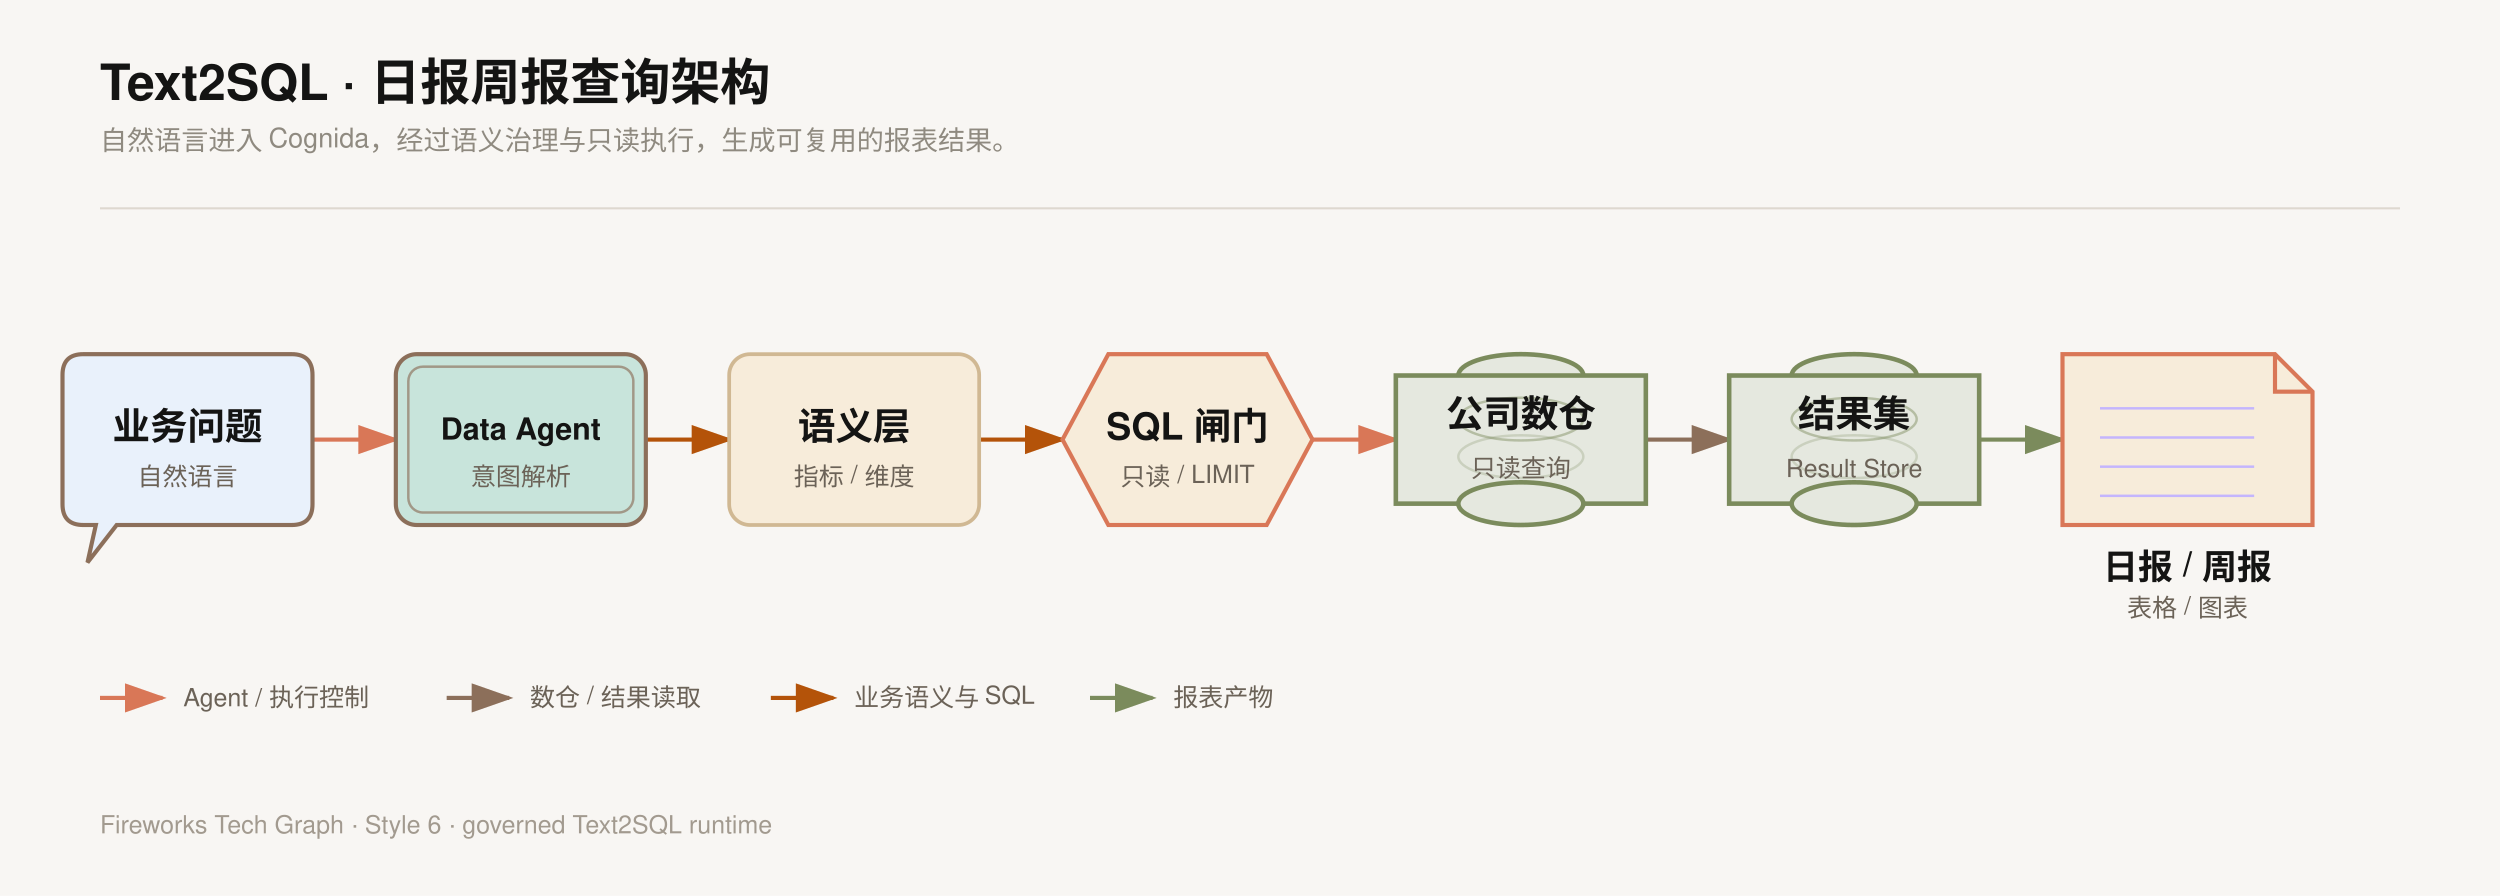
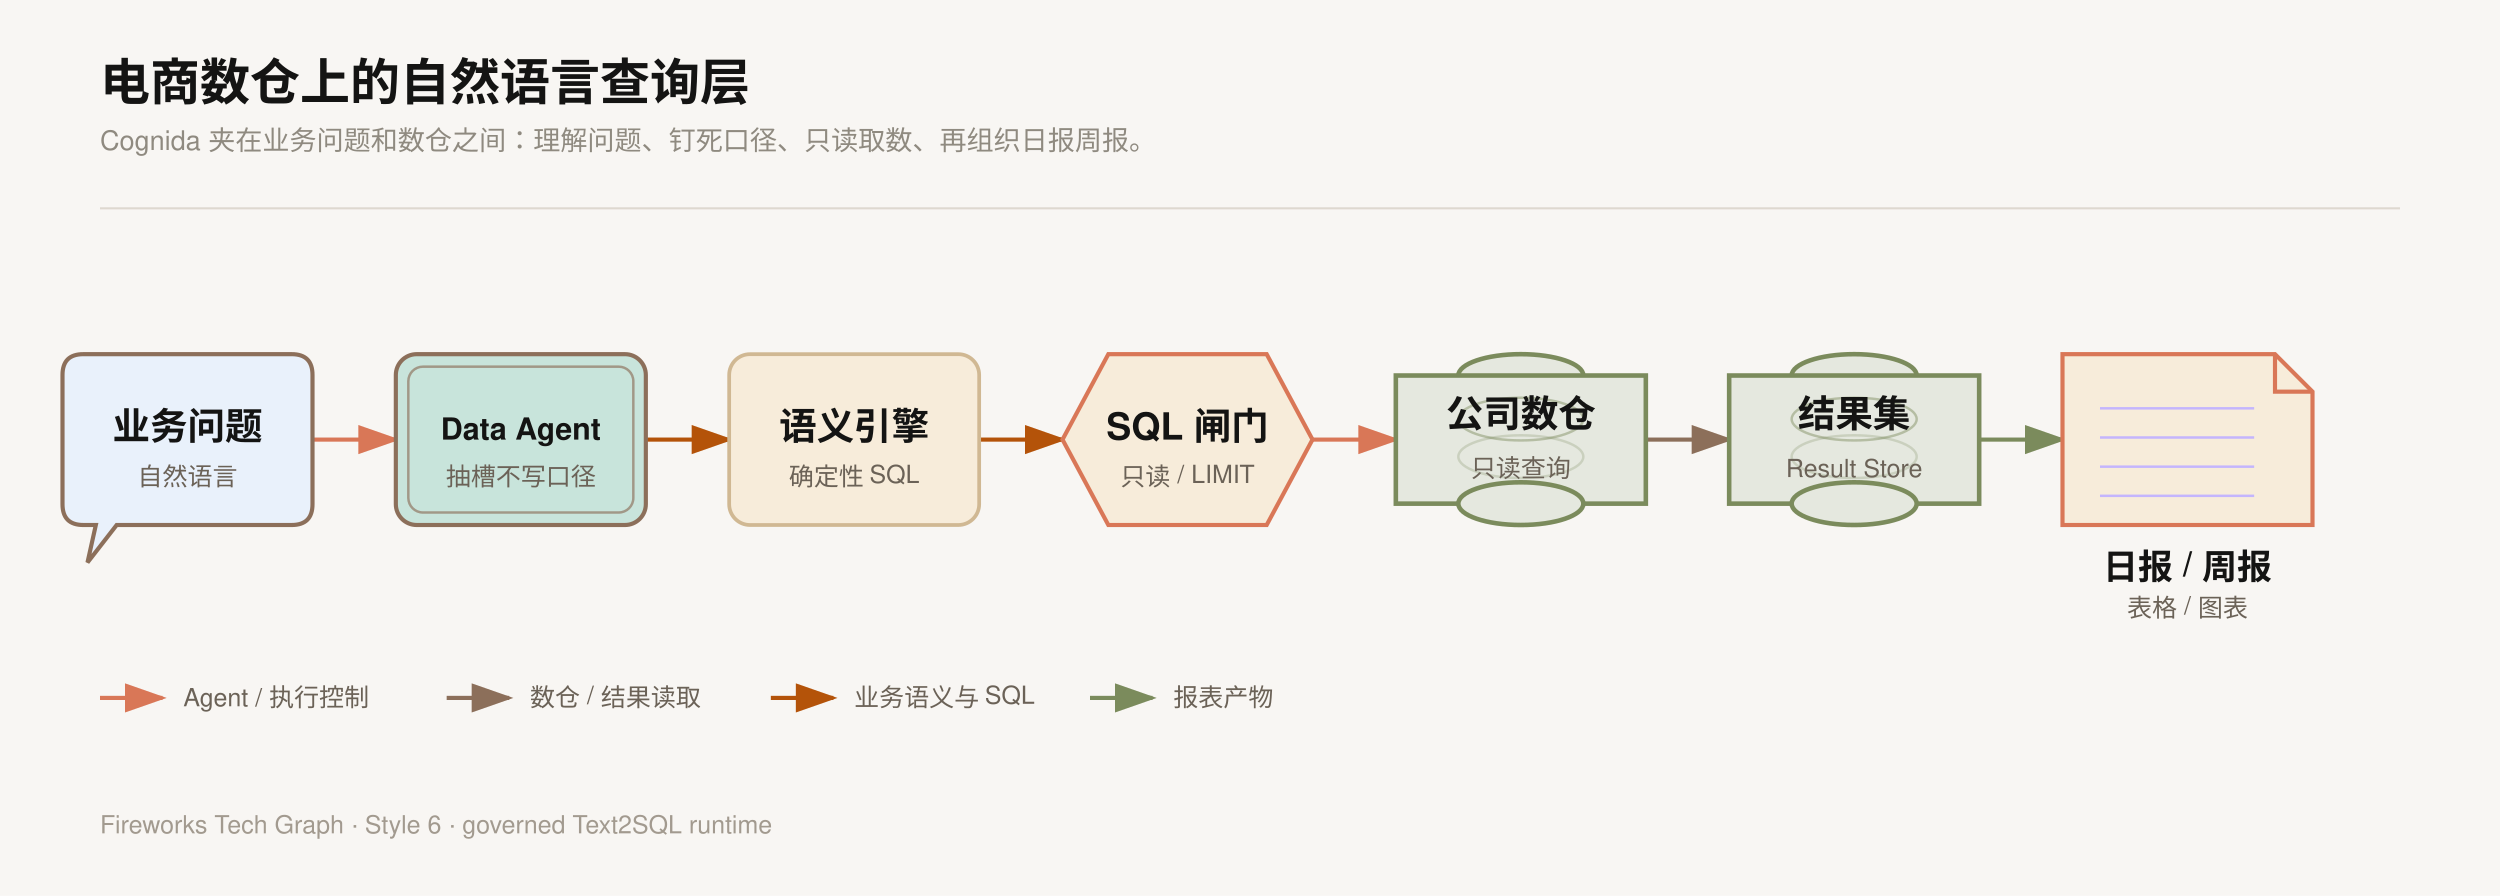
<svg xmlns="http://www.w3.org/2000/svg" viewBox="0 0 1200 430" width="1200" height="430" data-generator="fireworks-tech-graph" data-schema-version="1" data-text-metrics="heuristic-v1" data-style-id="6" data-visual-theme="Claude Official" data-diagram-type="architecture" data-motion-scene="governed-runtime" data-semantic-profile="generic" data-semantic-valid="true" data-quality-profile="showcase" data-max-bends-per-edge="2" data-max-total-bends="8" data-max-route-stretch="1.35" data-max-bridged-crossings="0" data-min-node-gap="40.0" data-min-container-gutter="20.0" data-min-label-clearance="4.0" data-min-segment-length="16.0">
  <defs>
    <marker id="arrowA" markerWidth="10" markerHeight="7" refX="9" refY="3.5" orient="auto">
      <polygon points="0 0, 10 3.5, 0 7" fill="#d97757" />
    </marker>
    <marker id="arrowB" markerWidth="10" markerHeight="7" refX="9" refY="3.5" orient="auto">
      <polygon points="0 0, 10 3.5, 0 7" fill="#7b8b5c" />
    </marker>
    <marker id="arrowC" markerWidth="10" markerHeight="7" refX="9" refY="3.5" orient="auto">
      <polygon points="0 0, 10 3.5, 0 7" fill="#8c6f5a" />
    </marker>
    <marker id="arrowE" markerWidth="10" markerHeight="7" refX="9" refY="3.5" orient="auto">
      <polygon points="0 0, 10 3.5, 0 7" fill="#b45309" />
    </marker>
    <marker id="arrowF" markerWidth="10" markerHeight="7" refX="9" refY="3.5" orient="auto">
      <polygon points="0 0, 10 3.5, 0 7" fill="#9a6fb0" />
    </marker>
    <marker id="arrowG" markerWidth="10" markerHeight="7" refX="9" refY="3.5" orient="auto">
      <polygon points="0 0, 10 3.5, 0 7" fill="#7c5c96" />
    </marker>
    <marker id="arrowH" markerWidth="10" markerHeight="7" refX="9" refY="3.5" orient="auto">
      <polygon points="0 0, 10 3.5, 0 7" fill="#8f8a80" />
    </marker>
    <style>
    text { font-family: 'Helvetica Neue', Helvetica, Arial, 'PingFang SC', 'Microsoft YaHei', 'Microsoft JhengHei', 'SimHei', sans-serif; }
    .title { font-size: 24px; font-weight: 700; fill: #141413; }
    .subtitle { font-size: 13px; font-weight: 500; fill: #8f8a80; }
    .section { font-size: 13px; font-weight: 700; fill: #8b7355; letter-spacing: 1.4px; }
    .section-sub { font-size: 12px; font-weight: 500; fill: #b4aba0; }
    .node-title { font-weight: 700; fill: #141413; }
    .node-sub { font-size: 12px; font-weight: 500; fill: #6b6257; }
    .node-type { font-size: 11px; font-weight: 700; fill: #a29a8f; letter-spacing: 0.08em; }
    .arrow-label { font-size: 12px; font-weight: 600; fill: #6b6257; }
    .legend { font-size: 12px; font-weight: 500; fill: #6b6257; }
    .footnote { font-size: 12px; font-weight: 500; fill: #a29a8f; }
    .metric-label { font-size: 8.5px; font-weight: 700; fill: #a29a8f; text-transform: uppercase; }
    .metric-value { font-size: 9.5px; font-weight: 700; fill: #141413; }
    </style>
  </defs>
  <rect data-graph-role="background" width="1200.0" height="430.0" fill="#f8f6f3" />
-   <text x="48.0" y="48" text-anchor="start" class="title">Text2SQL · 日报周报查询架构</text>
-   <text x="48.0" y="72" text-anchor="start" class="subtitle">自然语言进入 Cognida，经过语义治理与只读执行，生成可复用的报表结果。</text>
+   <text x="48.0" y="48" text-anchor="start" class="title">电商数仓上的自然语言查询层</text>
+   <text x="48.0" y="72" text-anchor="start" class="subtitle">Cognida 夹在业务问题和数仓之间：理解问题、钉死口径、只读取数、再组织日报周报。</text>
  <line x1="48" y1="100" x2="1152.0" y2="100" stroke="#ded8cf" stroke-width="1" />
  <path id="user-agent" data-graph-role="edge" data-edge-id="user-agent" data-source="user" data-target="agent" data-edge-kind="flow" data-topic-id="" data-flow="control" data-motion-role="ingress" data-motion-stage="1" data-motion-order="0" data-protocol="" data-via="" data-critical-path-id="" data-critical-hop="" data-critical-hops="" data-critical="false" data-bends="0" data-route-stretch="1.0" data-bridges="" d="M 150,211 L 190,211" fill="none" stroke="#d97757" stroke-width="2.0" stroke-linecap="round" stroke-linejoin="round" marker-end="url(#arrowA)" />
  <path id="agent-semantic" data-graph-role="edge" data-edge-id="agent-semantic" data-source="agent" data-target="semantic" data-edge-kind="flow" data-topic-id="" data-flow="data" data-motion-role="dispatch" data-motion-stage="2" data-motion-order="0" data-protocol="" data-via="" data-critical-path-id="" data-critical-hop="" data-critical-hops="" data-critical="false" data-bends="0" data-route-stretch="1.0" data-bridges="" d="M 310,211 L 350,211" fill="none" stroke="#b45309" stroke-width="2.0" stroke-linecap="round" stroke-linejoin="round" marker-end="url(#arrowE)" />
  <path id="semantic-guard" data-graph-role="edge" data-edge-id="semantic-guard" data-source="semantic" data-target="guard" data-edge-kind="flow" data-topic-id="" data-flow="data" data-motion-role="ground" data-motion-stage="3" data-motion-order="0" data-protocol="" data-via="" data-critical-path-id="" data-critical-hop="" data-critical-hops="" data-critical="false" data-bends="0" data-route-stretch="1.0" data-bridges="" d="M 470,211 L 510,211" fill="none" stroke="#b45309" stroke-width="2.0" stroke-linecap="round" stroke-linejoin="round" marker-end="url(#arrowE)" />
  <path id="guard-warehouse" data-graph-role="edge" data-edge-id="guard-warehouse" data-source="guard" data-target="warehouse" data-edge-kind="flow" data-topic-id="" data-flow="control" data-motion-role="execute" data-motion-stage="4" data-motion-order="0" data-protocol="" data-via="" data-critical-path-id="" data-critical-hop="" data-critical-hops="" data-critical="false" data-bends="0" data-route-stretch="1.0" data-bridges="" d="M 630,211 L 670,211" fill="none" stroke="#d97757" stroke-width="2.0" stroke-linecap="round" stroke-linejoin="round" marker-end="url(#arrowA)" />
  <path id="warehouse-result" data-graph-role="edge" data-edge-id="warehouse-result" data-source="warehouse" data-target="result" data-edge-kind="flow" data-topic-id="" data-flow="read" data-motion-role="result" data-motion-stage="5" data-motion-order="0" data-protocol="" data-via="" data-critical-path-id="" data-critical-hop="" data-critical-hops="" data-critical="false" data-bends="0" data-route-stretch="1.0" data-bridges="" d="M 790,211 L 830,211" fill="none" stroke="#8c6f5a" stroke-width="2.0" stroke-linecap="round" stroke-linejoin="round" marker-end="url(#arrowC)" />
  <path id="result-report" data-graph-role="edge" data-edge-id="result-report" data-source="result" data-target="report" data-edge-kind="flow" data-topic-id="" data-flow="write" data-motion-role="deliver" data-motion-stage="6" data-motion-order="0" data-protocol="" data-via="" data-critical-path-id="" data-critical-hop="" data-critical-hops="" data-critical="false" data-bends="0" data-route-stretch="1.0" data-bridges="" d="M 950,211 L 990,211" fill="none" stroke="#7b8b5c" stroke-width="2.0" stroke-linecap="round" stroke-linejoin="round" marker-end="url(#arrowB)" />
  <g id="node-user" data-graph-role="node" data-node-id="user" data-semantic-role="speech" data-motion-role="" data-motion-stage="" data-motion-order="" data-parent="" data-deployment-id="" data-topic-id="" data-span-id="" data-station-order="" data-status="" data-start-ms="" data-duration-ms="" data-parent-span="" data-graph-bounds="30,170,150,252">
    <path d="M 40.0 170.0 L 140.0 170.0 Q 150.0 170.0 150.0 180.0 L 150.0 242.0 Q 150.0 252.0 140.0 252.0 L 56.0 252.0 L 42.0 270.0 L 46.0 252.0 L 40.0 252.0 Q 30.0 252.0 30.0 242.0 L 30.0 180.0 Q 30.0 170.0 40.0 170.0 Z" fill="#e9f1fb" stroke="#8c6f5a" stroke-width="2.0" />
    <text x="90.0" y="211.0" text-anchor="middle" class="node-title" font-size="18.0">业务问题</text>
    <text x="90.0" y="233.0" text-anchor="middle" class="node-sub">自然语言</text>
  </g>
  <g id="node-agent" data-graph-role="node" data-node-id="agent" data-semantic-role="double_rect" data-motion-role="" data-motion-stage="" data-motion-order="" data-parent="" data-deployment-id="" data-topic-id="" data-span-id="" data-station-order="" data-status="" data-start-ms="" data-duration-ms="" data-parent-span="" data-graph-bounds="190,170,310,252">
    <rect x="190.0" y="170.0" width="120.0" height="82.0" rx="10.0" fill="#c8e4db" stroke="#8c6f5a" stroke-width="2.0" />
    <rect x="196.0" y="176.0" width="108.0" height="70.0" rx="7.0" fill="none" stroke="#8c6f5a" stroke-width="1.2" opacity="0.65" />
    <text x="250.0" y="211.0" text-anchor="middle" class="node-title" font-size="14.6">Data Agent</text>
-     <text x="250.0" y="233.0" text-anchor="middle" class="node-sub">意图解析</text>
+     <text x="250.0" y="233.0" text-anchor="middle" class="node-sub">抽槽不写口径</text>
  </g>
  <g id="node-semantic" data-graph-role="node" data-node-id="semantic" data-semantic-role="rect" data-motion-role="" data-motion-stage="" data-motion-order="" data-parent="" data-deployment-id="" data-topic-id="" data-span-id="" data-station-order="" data-status="" data-start-ms="" data-duration-ms="" data-parent-span="" data-graph-bounds="350,170,470,252">
    <rect x="350.0" y="170.0" width="120.0" height="82.0" rx="10.0" fill="#f7ecda" stroke="#d0b893" stroke-width="1.8" />
-     <text x="410.0" y="211.0" text-anchor="middle" class="node-title" font-size="18.0">语义层</text>
-     <text x="410.0" y="233.0" text-anchor="middle" class="node-sub">指标 / 维度</text>
+     <text x="410.0" y="211.0" text-anchor="middle" class="node-title" font-size="18.0">语义引擎</text>
+     <text x="410.0" y="233.0" text-anchor="middle" class="node-sub">确定性 SQL</text>
  </g>
  <g id="node-guard" data-graph-role="node" data-node-id="guard" data-semantic-role="hexagon" data-motion-role="" data-motion-stage="" data-motion-order="" data-parent="" data-deployment-id="" data-topic-id="" data-span-id="" data-station-order="" data-status="" data-start-ms="" data-duration-ms="" data-parent-span="" data-graph-bounds="510,170,630,252">
    <path d="M 532.0 170.0 L 608.0 170.0 L 630.0 211.0 L 608.0 252.0 L 532.0 252.0 L 510.0 211.0 Z" fill="#f7ecda" stroke="#d97757" stroke-width="2.0" />
    <text x="570.0" y="211.0" text-anchor="middle" class="node-title" font-size="18.0">SQL 闸门</text>
    <text x="570.0" y="233.0" text-anchor="middle" class="node-sub">只读 / LIMIT</text>
  </g>
  <g id="node-warehouse" data-graph-role="node" data-node-id="warehouse" data-semantic-role="cylinder" data-motion-role="" data-motion-stage="" data-motion-order="" data-parent="" data-deployment-id="" data-topic-id="" data-span-id="" data-station-order="" data-status="" data-start-ms="" data-duration-ms="" data-parent-span="" data-graph-bounds="670,170,790,252">
    <ellipse cx="730.0" cy="180.25" rx="30.0" ry="10.25" fill="#e5e8df" stroke="#7b8b5c" stroke-width="2.2" />
    <rect x="670.0" y="180.25" width="120.0" height="61.5" fill="#e5e8df" stroke="#7b8b5c" stroke-width="2.2" />
    <ellipse cx="730.0" cy="241.75" rx="30.0" ry="10.25" fill="#e5e8df" stroke="#7b8b5c" stroke-width="2.2" />
    <ellipse cx="730.0" cy="201.16" rx="30.0" ry="10.25" fill="none" stroke="#7b8b5c" stroke-opacity="0.45" stroke-width="1.2" />
    <ellipse cx="730.0" cy="219.2" rx="30.0" ry="10.25" fill="none" stroke="#7b8b5c" stroke-opacity="0.25" stroke-width="1.2" />
    <text x="730.0" y="205.0" text-anchor="middle" class="node-title" font-size="18.0">公司数仓</text>
    <text x="730.0" y="229.0" text-anchor="middle" class="node-sub">只读查询</text>
  </g>
  <g id="node-result" data-graph-role="node" data-node-id="result" data-semantic-role="cylinder" data-motion-role="" data-motion-stage="" data-motion-order="" data-parent="" data-deployment-id="" data-topic-id="" data-span-id="" data-station-order="" data-status="" data-start-ms="" data-duration-ms="" data-parent-span="" data-graph-bounds="830,170,950,252">
    <ellipse cx="890.0" cy="180.25" rx="30.0" ry="10.25" fill="#e5e8df" stroke="#7b8b5c" stroke-width="2.2" />
    <rect x="830.0" y="180.25" width="120.0" height="61.5" fill="#e5e8df" stroke="#7b8b5c" stroke-width="2.2" />
    <ellipse cx="890.0" cy="241.75" rx="30.0" ry="10.25" fill="#e5e8df" stroke="#7b8b5c" stroke-width="2.2" />
    <ellipse cx="890.0" cy="201.16" rx="30.0" ry="10.25" fill="none" stroke="#7b8b5c" stroke-opacity="0.45" stroke-width="1.2" />
    <ellipse cx="890.0" cy="219.2" rx="30.0" ry="10.25" fill="none" stroke="#7b8b5c" stroke-opacity="0.25" stroke-width="1.2" />
    <text x="890.0" y="205.0" text-anchor="middle" class="node-title" font-size="18.0">结果集</text>
    <text x="890.0" y="229.0" text-anchor="middle" class="node-sub">Result Store</text>
  </g>
  <g id="node-report" data-graph-role="node" data-node-id="report" data-semantic-role="document" data-motion-role="" data-motion-stage="" data-motion-order="" data-parent="" data-deployment-id="" data-topic-id="" data-span-id="" data-station-order="" data-status="" data-start-ms="" data-duration-ms="" data-parent-span="" data-graph-bounds="990,170,1110,252">
    <path d="M 990.0 170.0 L 1092.0 170.0 L 1110.0 188.0 L 1110.0 252.0 L 990.0 252.0 Z" fill="#f7ecda" stroke="#d97757" stroke-width="2.0" />
    <path d="M 1092.0 170.0 L 1092.0 188.0 L 1110.0 188.0" fill="none" stroke="#d97757" stroke-width="2.0" />
    <line x1="1008.0" y1="196.0" x2="1082.0" y2="196.0" stroke="#c4b5fd" stroke-width="1.2" />
    <line x1="1008.0" y1="210.0" x2="1082.0" y2="210.0" stroke="#c4b5fd" stroke-width="1.2" />
    <line x1="1008.0" y1="224.0" x2="1082.0" y2="224.0" stroke="#c4b5fd" stroke-width="1.2" />
    <line x1="1008.0" y1="238.0" x2="1082.0" y2="238.0" stroke="#c4b5fd" stroke-width="1.2" />
    <text x="1050.0" y="278.0" text-anchor="middle" class="node-title" font-size="16.77">日报 / 周报</text>
    <text x="1050.0" y="296.0" text-anchor="middle" class="node-sub">表格 / 图表</text>
  </g>
  <g id="legend" data-graph-role="legend">
    <rect id="legend-zone" data-graph-role="reserved" data-reserved-kind="legend" x="38" y="321" width="593.2" height="46" rx="10" fill="none" stroke="none" />
    <line data-graph-role="decoration" x1="48.0" y1="335.0" x2="78.0" y2="335.0" stroke="#d97757" stroke-width="2.0" marker-end="url(#arrowA)" />
    <text data-graph-role="decoration" x="88.0" y="339.0" class="legend">Agent / 执行控制</text>
    <line data-graph-role="decoration" x1="214.4" y1="335.0" x2="244.4" y2="335.0" stroke="#8c6f5a" stroke-width="2.0" marker-end="url(#arrowC)" />
    <text data-graph-role="decoration" x="254.4" y="339.0" class="legend">数仓 / 结果读取</text>
    <line data-graph-role="decoration" x1="370.0" y1="335.0" x2="400.0" y2="335.0" stroke="#b45309" stroke-width="2.0" marker-end="url(#arrowE)" />
    <text data-graph-role="decoration" x="410.0" y="339.0" class="legend">业务语义与 SQL</text>
    <line data-graph-role="decoration" x1="523.2" y1="335.0" x2="553.2" y2="335.0" stroke="#7b8b5c" stroke-width="2.0" marker-end="url(#arrowB)" />
    <text data-graph-role="decoration" x="563.2" y="339.0" class="legend">报表产物</text>
  </g>
  <g id="footer" data-graph-role="reserved" data-graph-bounds="48,388,454,404">
    <text x="48.0" y="400.0" class="footnote">Fireworks Tech Graph · Style 6 · governed Text2SQL runtime</text>
  </g>
</svg>
